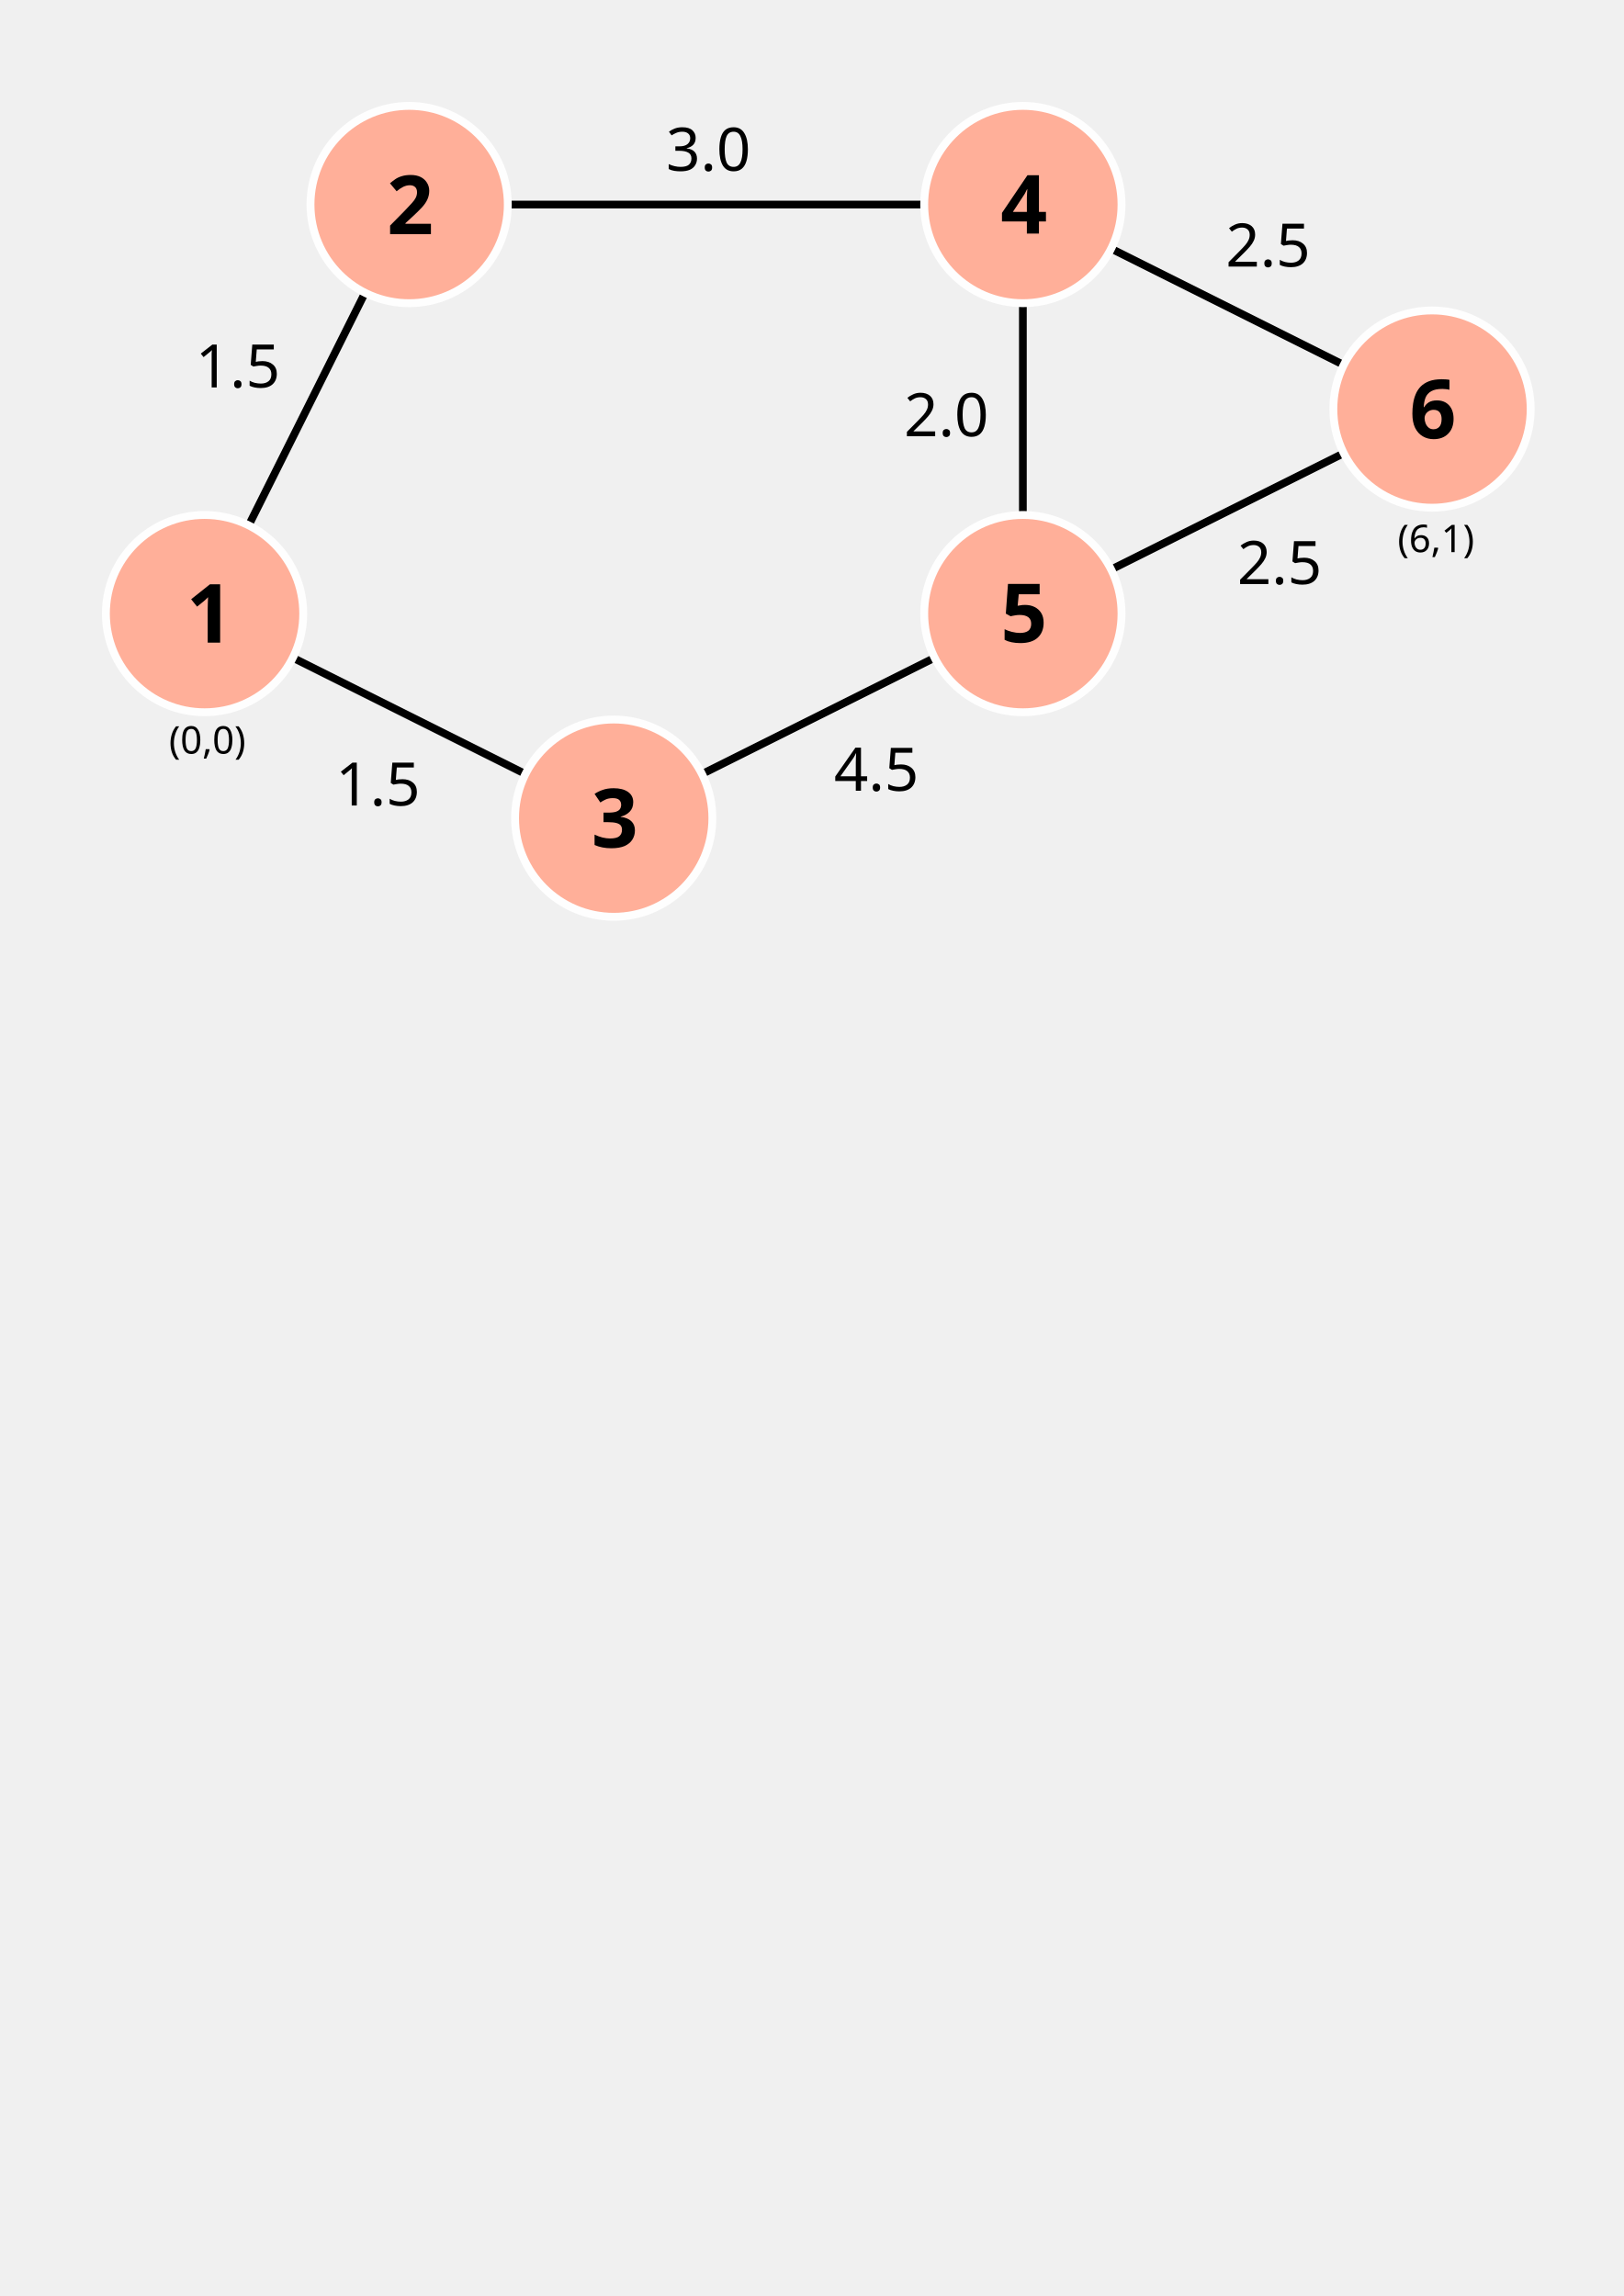
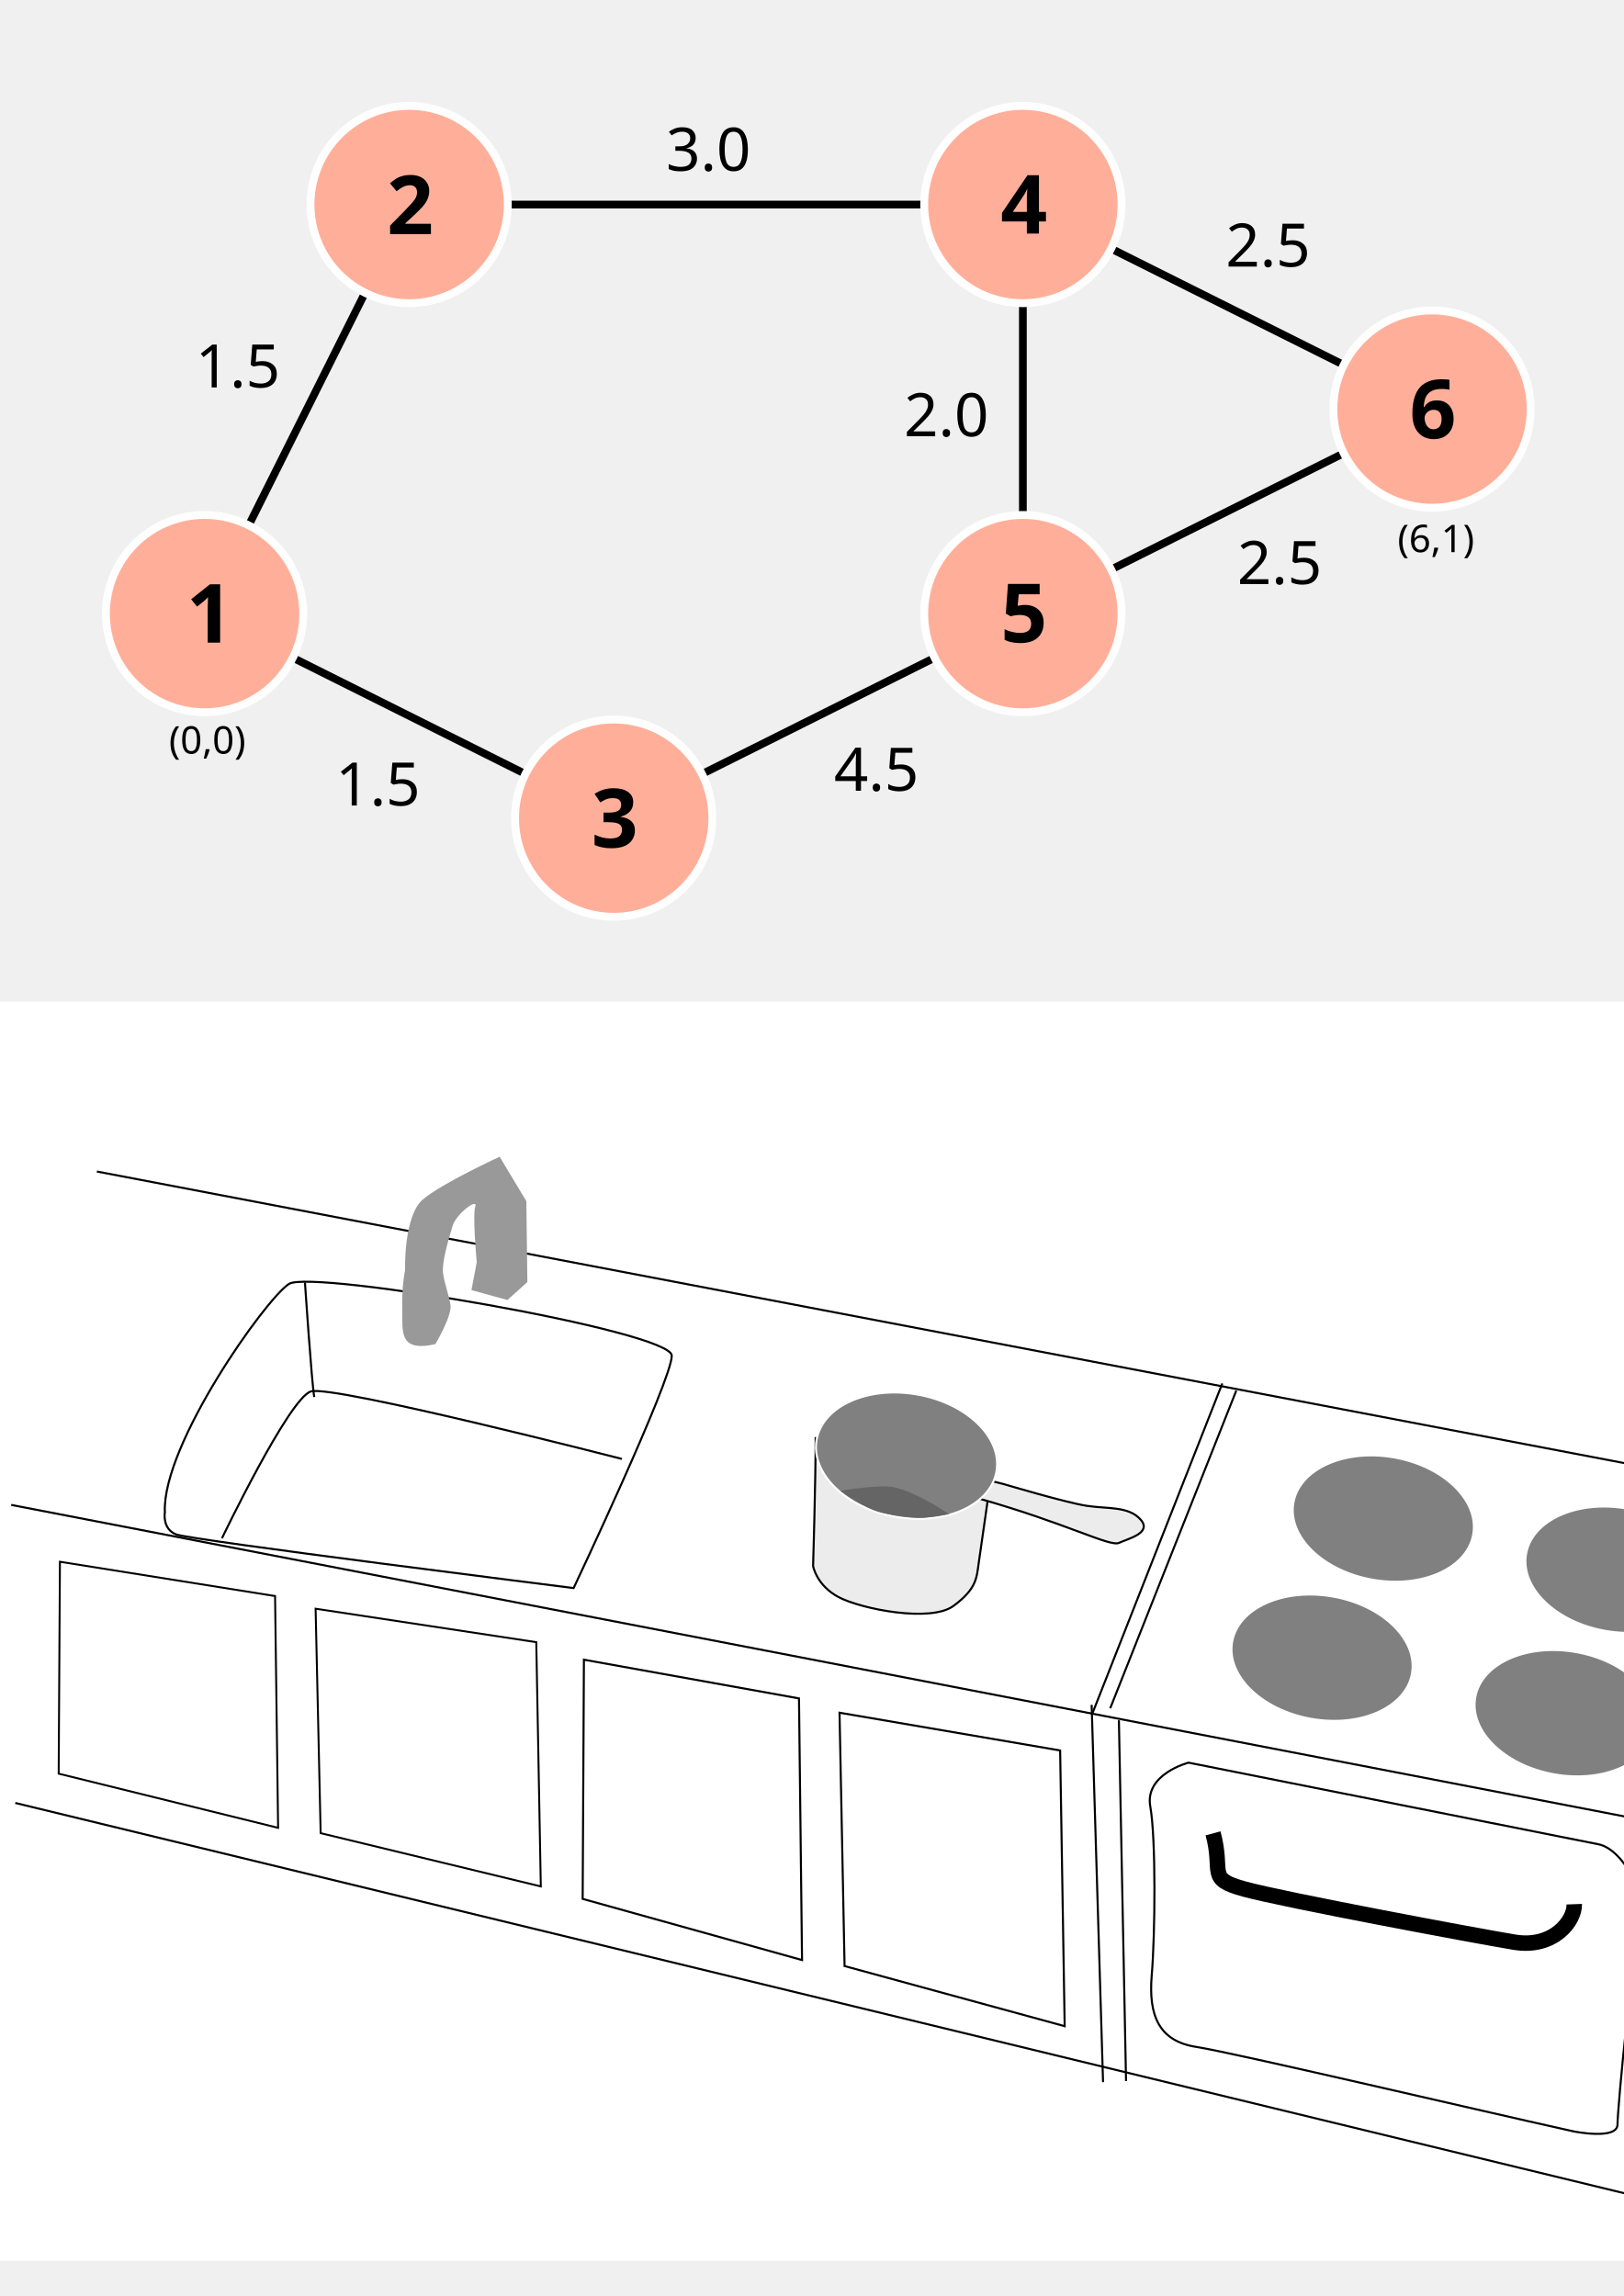
<svg xmlns="http://www.w3.org/2000/svg" width="210mm" height="297mm" viewBox="0 0 210 297" version="1.1" id="svg8">
  <defs id="defs2" />
  <g id="layer1">
+     <rect style="fill:#ffffff;fill-opacity:1;stroke:none;stroke-width:2;stroke-linecap:square;stroke-linejoin:round;stroke-miterlimit:4;stroke-dasharray:none" id="rect1004" width="261.64" height="162.904" x="-19.89" y="129.553" />
    <path style="fill:none;stroke:#000000;stroke-width:1;stroke-linecap:butt;stroke-linejoin:miter;stroke-miterlimit:4;stroke-dasharray:none;stroke-opacity:1" d="M 26.458,79.375 52.917,26.458 H 132.292 V 79.375 L 185.208,52.917 132.292,26.458" id="path869" />
    <path style="fill:none;stroke:#000000;stroke-width:1;stroke-linecap:butt;stroke-linejoin:miter;stroke-miterlimit:4;stroke-dasharray:none;stroke-opacity:1" d="M 26.458,79.375 79.375,105.833 132.292,79.375" id="path871" />
    <circle style="fill:#ffaf99;stroke:#fefefe;stroke-width:1.019;stroke-linecap:square;stroke-linejoin:round;stroke-opacity:1" id="path833" cx="26.458" cy="79.375" r="12.76" />
    <text xml:space="preserve" style="font-style:normal;font-variant:normal;font-weight:normal;font-stretch:normal;font-size:10.583px;line-height:1.25;font-family:'TeX Gyre Heros';-inkscape-font-specification:'TeX Gyre Heros';letter-spacing:0px;word-spacing:0px;fill:#000000;fill-opacity:1;stroke:none;stroke-width:0.265" x="24.098" y="83.127" id="text837">
      <tspan id="tspan835" x="24.098" y="83.127" style="font-style:normal;font-variant:normal;font-weight:bold;font-stretch:normal;font-family:Ubuntu;-inkscape-font-specification:'Ubuntu Bold';stroke-width:0.265">1</tspan>
    </text>
    <circle style="fill:#ffaf99;stroke:#fefefe;stroke-width:1.019;stroke-linecap:square;stroke-linejoin:round;stroke-opacity:1" id="circle839" cx="52.917" cy="26.458" r="12.76" />
    <text xml:space="preserve" style="font-style:normal;font-variant:normal;font-weight:bold;font-stretch:normal;font-size:10.583px;line-height:1.25;font-family:Ubuntu;-inkscape-font-specification:'Ubuntu Bold';letter-spacing:0px;word-spacing:0px;fill:#000000;fill-opacity:1;stroke:none;stroke-width:0.265" x="50.033" y="30.289" id="text843">
      <tspan id="tspan841" x="50.033" y="30.289" style="font-style:normal;font-variant:normal;font-weight:bold;font-stretch:normal;font-family:Ubuntu;-inkscape-font-specification:'Ubuntu Bold';stroke-width:0.265">2</tspan>
    </text>
    <circle style="fill:#ffaf99;stroke:#fefefe;stroke-width:1.019;stroke-linecap:square;stroke-linejoin:round;stroke-opacity:1" id="circle845" cx="79.375" cy="105.833" r="12.76" />
    <text xml:space="preserve" style="font-style:normal;font-variant:normal;font-weight:bold;font-stretch:normal;font-size:10.583px;line-height:1.25;font-family:Ubuntu;-inkscape-font-specification:'Ubuntu Bold';letter-spacing:0px;word-spacing:0px;fill:#000000;fill-opacity:1;stroke:none;stroke-width:0.265" x="76.491" y="109.617" id="text849">
      <tspan id="tspan847" x="76.491" y="109.617" style="font-style:normal;font-variant:normal;font-weight:bold;font-stretch:normal;font-family:Ubuntu;-inkscape-font-specification:'Ubuntu Bold';stroke-width:0.265">3</tspan>
    </text>
    <circle style="fill:#ffaf99;stroke:#fefefe;stroke-width:1.019;stroke-linecap:square;stroke-linejoin:round;stroke-opacity:1" id="circle851" cx="132.292" cy="26.458" r="12.76" />
    <text xml:space="preserve" style="font-style:normal;font-variant:normal;font-weight:bold;font-stretch:normal;font-size:10.583px;line-height:1.25;font-family:Ubuntu;-inkscape-font-specification:'Ubuntu Bold';letter-spacing:0px;word-spacing:0px;fill:#000000;fill-opacity:1;stroke:none;stroke-width:0.265" x="129.402" y="30.21" id="text855">
      <tspan id="tspan853" x="129.402" y="30.21" style="font-style:normal;font-variant:normal;font-weight:bold;font-stretch:normal;font-family:Ubuntu;-inkscape-font-specification:'Ubuntu Bold';stroke-width:0.265">4</tspan>
    </text>
    <circle style="fill:#ffaf99;stroke:#fefefe;stroke-width:1.019;stroke-linecap:square;stroke-linejoin:round;stroke-opacity:1" id="circle857" cx="132.292" cy="79.375" r="12.76" />
    <text xml:space="preserve" style="font-style:normal;font-variant:normal;font-weight:bold;font-stretch:normal;font-size:10.583px;line-height:1.25;font-family:Ubuntu;-inkscape-font-specification:'Ubuntu Bold';letter-spacing:0px;word-spacing:0px;fill:#000000;fill-opacity:1;stroke:none;stroke-width:0.265" x="129.413" y="83.079" id="text861">
      <tspan id="tspan859" x="129.413" y="83.079" style="font-style:normal;font-variant:normal;font-weight:bold;font-stretch:normal;font-family:Ubuntu;-inkscape-font-specification:'Ubuntu Bold';stroke-width:0.265">5</tspan>
    </text>
    <circle style="fill:#ffaf99;stroke:#fefefe;stroke-width:1.019;stroke-linecap:square;stroke-linejoin:round;stroke-opacity:1" id="circle863" cx="185.208" cy="52.917" r="12.76" />
    <text xml:space="preserve" style="font-style:normal;font-variant:normal;font-weight:bold;font-stretch:normal;font-size:10.583px;line-height:1.25;font-family:Ubuntu;-inkscape-font-specification:'Ubuntu Bold';letter-spacing:0px;word-spacing:0px;fill:#000000;fill-opacity:1;stroke:none;stroke-width:0.265" x="182.293" y="56.7" id="text867">
      <tspan id="tspan865" x="182.293" y="56.7" style="font-style:normal;font-variant:normal;font-weight:bold;font-stretch:normal;font-family:Ubuntu;-inkscape-font-specification:'Ubuntu Bold';stroke-width:0.265">6</tspan>
    </text>
    <text xml:space="preserve" style="font-style:normal;font-variant:normal;font-weight:normal;font-stretch:normal;font-size:7.761px;line-height:1.25;font-family:'TeX Gyre Heros';-inkscape-font-specification:'TeX Gyre Heros';letter-spacing:0px;word-spacing:0px;fill:#000000;fill-opacity:1;stroke:none;stroke-width:0.265" x="25.282" y="50.117" id="text893">
      <tspan id="tspan891" x="25.282" y="50.117" style="font-style:normal;font-variant:normal;font-weight:normal;font-stretch:normal;font-size:7.761px;font-family:Ubuntu;-inkscape-font-specification:Ubuntu;stroke-width:0.265">1.5</tspan>
    </text>
    <text xml:space="preserve" style="font-style:normal;font-variant:normal;font-weight:normal;font-stretch:normal;font-size:7.761px;line-height:1.25;font-family:'TeX Gyre Heros';-inkscape-font-specification:'TeX Gyre Heros';letter-spacing:0px;word-spacing:0px;fill:#000000;fill-opacity:1;stroke:none;stroke-width:0.265" x="43.396" y="104.199" id="text897">
      <tspan id="tspan895" x="43.396" y="104.199" style="font-style:normal;font-variant:normal;font-weight:normal;font-stretch:normal;font-size:7.761px;font-family:Ubuntu;-inkscape-font-specification:Ubuntu;stroke-width:0.265">1.5</tspan>
    </text>
    <text xml:space="preserve" style="font-style:normal;font-variant:normal;font-weight:normal;font-stretch:normal;font-size:7.761px;line-height:1.25;font-family:'TeX Gyre Heros';-inkscape-font-specification:'TeX Gyre Heros';letter-spacing:0px;word-spacing:0px;fill:#000000;fill-opacity:1;stroke:none;stroke-width:0.265" x="86.144" y="22.084" id="text903">
      <tspan id="tspan901" x="86.144" y="22.084" style="font-style:normal;font-variant:normal;font-weight:normal;font-stretch:normal;font-size:7.761px;font-family:Ubuntu;-inkscape-font-specification:Ubuntu;stroke-width:0.265">3.0</tspan>
    </text>
    <text xml:space="preserve" style="font-style:normal;font-variant:normal;font-weight:normal;font-stretch:normal;font-size:7.761px;line-height:1.25;font-family:'TeX Gyre Heros';-inkscape-font-specification:'TeX Gyre Heros';letter-spacing:0px;word-spacing:0px;fill:#000000;fill-opacity:1;stroke:none;stroke-width:0.265" x="107.872" y="102.29" id="text907">
      <tspan id="tspan905" x="107.872" y="102.29" style="font-style:normal;font-variant:normal;font-weight:normal;font-stretch:normal;font-size:7.761px;font-family:Ubuntu;-inkscape-font-specification:Ubuntu;stroke-width:0.265">4.5</tspan>
    </text>
    <text xml:space="preserve" style="font-style:normal;font-variant:normal;font-weight:normal;font-stretch:normal;font-size:7.761px;line-height:1.25;font-family:'TeX Gyre Heros';-inkscape-font-specification:'TeX Gyre Heros';letter-spacing:0px;word-spacing:0px;fill:#000000;fill-opacity:1;stroke:none;stroke-width:0.265" x="116.917" y="56.429" id="text911">
      <tspan id="tspan909" x="116.917" y="56.429" style="font-style:normal;font-variant:normal;font-weight:normal;font-stretch:normal;font-size:7.761px;font-family:Ubuntu;-inkscape-font-specification:Ubuntu;stroke-width:0.265">2.0</tspan>
    </text>
    <text xml:space="preserve" style="font-style:normal;font-variant:normal;font-weight:normal;font-stretch:normal;font-size:7.761px;line-height:1.25;font-family:'TeX Gyre Heros';-inkscape-font-specification:'TeX Gyre Heros';letter-spacing:0px;word-spacing:0px;fill:#000000;fill-opacity:1;stroke:none;stroke-width:0.265" x="160.011" y="75.551" id="text915">
      <tspan id="tspan913" x="160.011" y="75.551" style="font-style:normal;font-variant:normal;font-weight:normal;font-stretch:normal;font-size:7.761px;font-family:Ubuntu;-inkscape-font-specification:Ubuntu;stroke-width:0.265">2.5</tspan>
    </text>
    <text xml:space="preserve" style="font-style:normal;font-variant:normal;font-weight:normal;font-stretch:normal;font-size:7.761px;line-height:1.25;font-family:'TeX Gyre Heros';-inkscape-font-specification:'TeX Gyre Heros';letter-spacing:0px;word-spacing:0px;fill:#000000;fill-opacity:1;stroke:none;stroke-width:0.265" x="158.519" y="34.482" id="text919">
      <tspan id="tspan917" x="158.519" y="34.482" style="font-style:normal;font-variant:normal;font-weight:normal;font-stretch:normal;font-size:7.761px;font-family:Ubuntu;-inkscape-font-specification:Ubuntu;stroke-width:0.265">2.5</tspan>
    </text>
    <text xml:space="preserve" style="font-style:normal;font-variant:normal;font-weight:normal;font-stretch:normal;font-size:4.939px;line-height:1.25;font-family:'TeX Gyre Heros';-inkscape-font-specification:'TeX Gyre Heros';letter-spacing:0px;word-spacing:0px;fill:#000000;fill-opacity:1;stroke:none;stroke-width:0.265" x="21.847" y="97.486" id="text937">
      <tspan id="tspan935" x="21.847" y="97.486" style="font-style:normal;font-variant:normal;font-weight:normal;font-stretch:normal;font-size:4.939px;font-family:Ubuntu;-inkscape-font-specification:Ubuntu;stroke-width:0.265">(0,0)</tspan>
    </text>
    <text xml:space="preserve" style="font-style:normal;font-variant:normal;font-weight:normal;font-stretch:normal;font-size:4.939px;line-height:1.25;font-family:'TeX Gyre Heros';-inkscape-font-specification:'TeX Gyre Heros';letter-spacing:0px;word-spacing:0px;fill:#000000;fill-opacity:1;stroke:none;stroke-width:0.265" x="180.751" y="71.425" id="text941">
      <tspan id="tspan939" x="180.751" y="71.425" style="font-style:normal;font-variant:normal;font-weight:normal;font-stretch:normal;font-size:4.939px;font-family:Ubuntu;-inkscape-font-specification:Ubuntu;stroke-width:0.265">(6,1)</tspan>
    </text>
+     <path style="fill:none;stroke:#000000;stroke-width:0.265px;stroke-linecap:butt;stroke-linejoin:miter;stroke-opacity:1" d="m 21.322,195.597 c -0.379,-8.707 13.095,-27.655 16.061,-29.521 2.966,-1.866 49.5,6.092 49.5,9.288 0,3.196 -12.692,30.061 -12.692,30.061 0,0 -49.595,-6.215 -51.424,-6.944 -1.828,-0.729 -1.446,-2.884 -1.446,-2.884 z" id="path56" />
+     <path style="fill:none;stroke:#000000;stroke-width:0.265px;stroke-linecap:butt;stroke-linejoin:miter;stroke-opacity:1" d="M 1.447,194.668 216.96,236.291" id="path58" />
+     <path style="fill:none;stroke:#000000;stroke-width:0.265px;stroke-linecap:butt;stroke-linejoin:miter;stroke-opacity:1" d="M 12.531,151.542 227.969,192.677" id="path60" />
+     <path style="fill:none;stroke:#000000;stroke-width:0.265px;stroke-linecap:butt;stroke-linejoin:miter;stroke-opacity:1" d="M 159.891,179.886 143.589,220.974" id="path62" />
+     <ellipse style="fill:#808080;stroke:#fefefe;stroke-width:0.265;stroke-linecap:square;stroke-linejoin:round;stroke-dasharray:0.795, 0.265" id="path64" cx="210.229" cy="162.479" rx="11.811" ry="8.033" transform="rotate(9.97412)" />
+     <ellipse style="fill:#808080;stroke:#fefefe;stroke-width:0.265;stroke-linecap:square;stroke-linejoin:round;stroke-dasharray:0.795, 0.265" id="ellipse66" cx="205.544" cy="181.574" rx="11.811" ry="8.033" transform="rotate(9.97412)" />
+     <ellipse style="fill:#808080;stroke:#fefefe;stroke-width:0.265;stroke-linecap:square;stroke-linejoin:round;stroke-dasharray:0.795, 0.265" id="ellipse68" cx="237.753" cy="183.202" rx="11.811" ry="8.033" transform="rotate(9.97412)" />
+     <ellipse style="fill:#808080;stroke:#fefefe;stroke-width:0.265;stroke-linecap:square;stroke-linejoin:round;stroke-dasharray:0.795, 0.265" id="ellipse70" cx="241.014" cy="163.781" rx="11.811" ry="8.033" transform="rotate(9.97412)" />
+     <path style="fill:none;stroke:#000000;stroke-width:0.265px;stroke-linecap:butt;stroke-linejoin:miter;stroke-opacity:1" d="m 141.291,221.627 16.794,-42.67" id="path72" />
+     <path style="fill:none;stroke:#000000;stroke-width:0.265px;stroke-linecap:butt;stroke-linejoin:miter;stroke-opacity:1" d="m 144.711,222.526 0.926,46.665" id="path74" />
+     <path style="fill:none;stroke:#000000;stroke-width:0.265px;stroke-linecap:butt;stroke-linejoin:miter;stroke-opacity:1" d="m 141.187,220.533 1.476,48.805" id="path76" />
+     <path style="fill:none;stroke:#000000;stroke-width:0.265px;stroke-linecap:butt;stroke-linejoin:miter;stroke-opacity:1" d="M 212.212,284.225 1.974,233.221" id="path78" />
+     <path style="fill:none;stroke:#000000;stroke-width:0.265px;stroke-linecap:butt;stroke-linejoin:miter;stroke-opacity:1" d="m 203.529,275.709 c -13.461,-2.989 -43.985,-10.18 -48.807,-10.929 -4.822,-0.748 -6.204,-4.048 -5.764,-9.256 0.439,-5.208 0.561,-17.651 -0.187,-21.853 -0.748,-4.202 4.948,-5.663 4.948,-5.663 0,0 49.654,9.892 53.031,10.563 3.377,0.671 6.657,7.554 5.573,10.025 -1.084,2.471 -3.125,24.168 -3.125,26.214 0,2.047 -5.667,0.899 -5.667,0.899 z" id="path80" />
+     <path style="fill:none;stroke:#000000;stroke-width:2;stroke-linecap:butt;stroke-linejoin:miter;stroke-opacity:1;stroke-miterlimit:4;stroke-dasharray:none" d="m 156.887,237.155 c 1.401,5.169 -0.928,5.841 4.066,7.209 4.994,1.368 29.831,6.027 34.908,6.867 5.077,0.84 7.821,-2.791 7.743,-4.913" id="path82" />
+     <path style="fill:none;stroke:#000000;stroke-width:0.265px;stroke-linecap:butt;stroke-linejoin:miter;stroke-opacity:1" d="m 80.438,188.72 c 0,0 -37.401,-9.611 -40.228,-8.731 -2.827,0.88 -11.503,18.995 -11.503,18.995" id="path84" />
+     <path style="fill:none;stroke:#000000;stroke-width:0.265px;stroke-linecap:butt;stroke-linejoin:miter;stroke-opacity:1" d="m 40.644,180.716 c -0.324,-1.754 -1.203,-14.82 -1.203,-14.82" id="path86" />
+     <path style="fill:#ececec;stroke:#000000;stroke-width:0.265px;stroke-linecap:butt;stroke-linejoin:miter;stroke-opacity:1" d="m 105.492,185.889 c 0,5.695 -0.33,16.697 -0.33,16.697 0,0 0.449,2.528 3.35,4.036 2.902,1.508 11.837,3.3 14.813,1.106 2.976,-2.195 2.989,-3.626 3.25,-5.506 0.261,-1.879 1.65,-11.485 1.65,-11.485" id="path917" />
+     <path style="fill:#ececec;stroke:#000000;stroke-width:0.265px;stroke-linecap:butt;stroke-linejoin:miter;stroke-opacity:1" d="m 126.677,193.865 c 11.324,3.206 16.872,6.261 18.049,5.713 1.176,-0.548 4.339,-1.279 2.784,-3.022 -1.555,-1.744 -4.246,-1.358 -6.946,-1.769 -2.7,-0.411 -10.806,-2.827 -10.806,-2.827 l -1.791,-0.449 z" id="path919" />
+     <ellipse style="fill:#808080;stroke:#fefefe;stroke-width:0.265;stroke-linecap:square;stroke-linejoin:round;stroke-dasharray:0.795, 0.265" id="ellipse915" cx="148.086" cy="165.142" rx="11.811" ry="8.033" transform="rotate(9.97412)" />
+     <path style="fill:#656565;fill-opacity:1;stroke:none;stroke-width:0.265px;stroke-linecap:butt;stroke-linejoin:miter;stroke-opacity:1" d="m 122.758,195.87 c -2.433,-1.631 -5.764,-3.442 -7.793,-3.575 -2.119,-0.139 -6.289,0.533 -6.289,0.533 0,0 3.082,2.341 5.359,2.856 2.077,0.469 4.514,0.742 5.47,0.65 0.974,-0.094 3.253,-0.463 3.253,-0.463 z" id="path923" />
+     <path style="fill:none;stroke:#000000;stroke-width:0.265px;stroke-linecap:butt;stroke-linejoin:miter;stroke-opacity:1" d="m 75.52,214.691 -0.161,30.94 28.372,7.911 -0.394,-33.843 z" id="path925" />
+     <path style="fill:none;stroke:#000000;stroke-width:0.265px;stroke-linecap:butt;stroke-linejoin:miter;stroke-opacity:1" d="m 108.579,221.548 28.533,4.884 0.587,35.665 -28.466,-7.777 z" id="path927" />
+     <path style="fill:none;stroke:#000000;stroke-width:0.249px;stroke-linecap:butt;stroke-linejoin:miter;stroke-opacity:1" d="m 7.75,202.021 -0.161,27.411 28.38,7.008 -0.394,-29.982 z" id="path929" />
+     <path style="fill:none;stroke:#000000;stroke-width:0.249px;stroke-linecap:butt;stroke-linejoin:miter;stroke-opacity:1" d="m 40.818,208.096 28.541,4.327 0.587,31.596 -28.474,-6.89 z" id="path931" />
+     <path style="fill:#999999;stroke:none;stroke-width:0.265px;stroke-linecap:butt;stroke-linejoin:miter;stroke-opacity:1" d="m 56.31,173.867 c -4.818,1.097 -4.218,-1.74 -4.287,-4.397 -0.083,-3.169 0.368,-5.168 0.368,-5.168 0,0 -0.217,-7.04 2.327,-9.17 2.543,-2.129 9.905,-5.503 9.905,-5.503 l 3.452,5.749 0.132,10.465 -2.585,2.319 -4.649,-1.28 0.687,-3.599 c 0,0 -0.567,-6.045 -0.191,-7.21 0.377,-1.165 -2.44,0.887 -2.944,2.535 -0.504,1.648 -1.432,4.776 -1.213,6.189 0.219,1.413 0.734,2.64 0.954,4.011 0.219,1.371 -1.955,5.059 -1.955,5.059 z" id="path933" />
  </g>
</svg>
